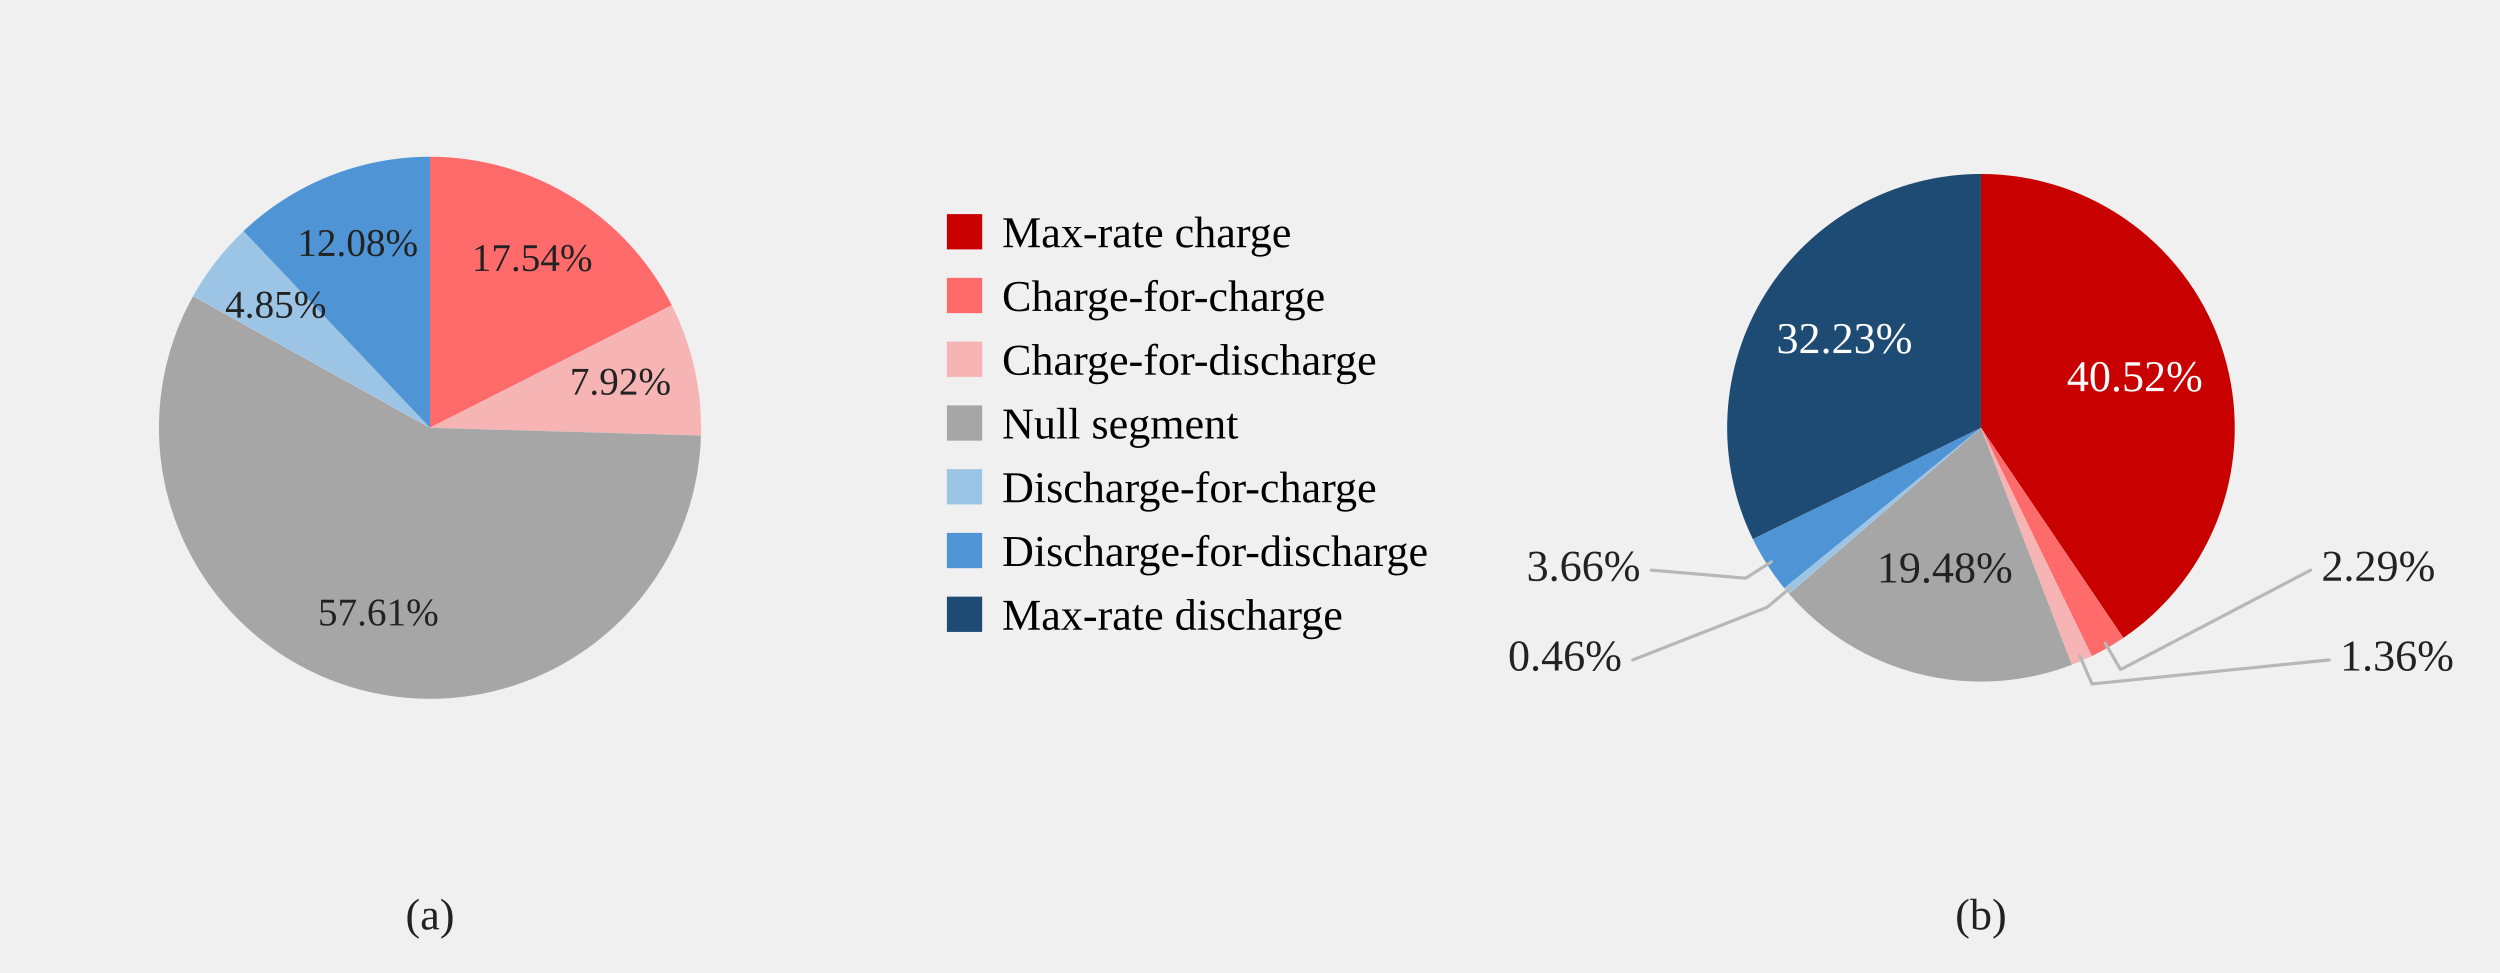
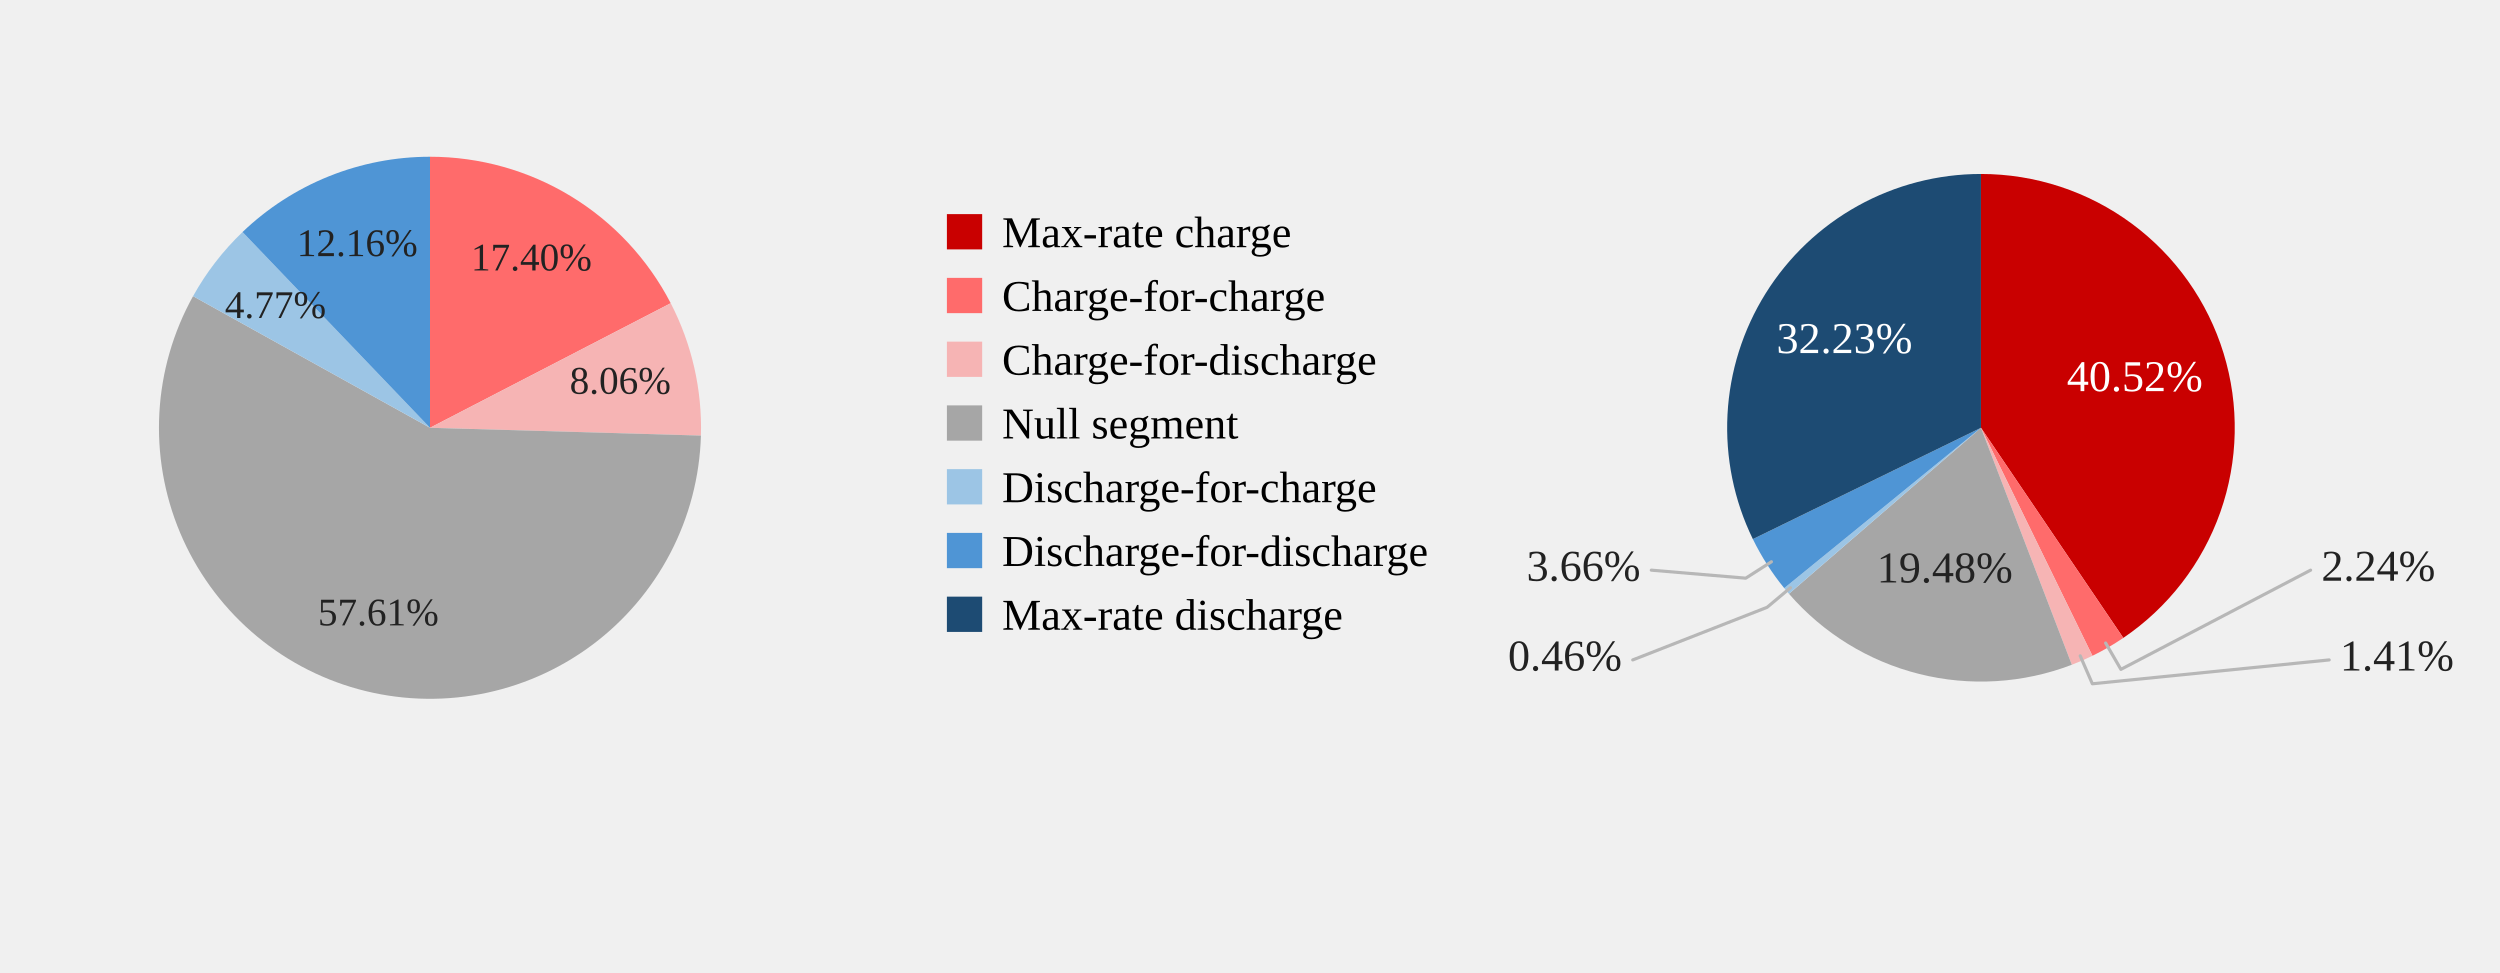
<svg xmlns="http://www.w3.org/2000/svg" xmlns:xlink="http://www.w3.org/1999/xlink" width="510.236pt" height="198.425pt" viewBox="0 0 510.236 198.425" version="1.1">
  <defs>
    <style type="text/css">*{stroke-linejoin: round; stroke-linecap: butt}</style>
  </defs>
  <g id="figure_1">
    <g id="patch_1">
      <path d="M 0 198.425  L 510.236 198.425  L 510.236 0  L 0 0  L 0 198.425  z " style="fill: none" />
    </g>
    <g id="axes_1">
      <g id="patch_2">
-         <path d="M 137.112 62.318  C 132.493 53.196 125.434 45.531 116.723 40.178  C 108.012 34.824 97.985 31.99 87.76 31.99  L 87.76 87.307  z " style="fill: #ff6b6b" />
+         <path d="M 136.889 61.882  C 132.228 52.875 125.178 45.322 116.514 40.05  C 107.851 34.778 97.902 31.99 87.76 31.99  L 87.76 87.307  z " style="fill: #ff6b6b" />
      </g>
      <g id="patch_3">
-         <path d="M 143.055 88.891  C 143.187 84.302 142.746 79.714 141.744 75.233  C 140.742 70.752 139.186 66.414 137.112 62.318  L 87.76 87.307  z " style="fill: #f6b4b4" />
+         <path d="M 143.055 88.899  C 143.189 84.226 142.731 79.555 141.691 74.998  C 140.651 70.441 139.037 66.034 136.889 61.882  L 87.76 87.307  z " style="fill: #f6b4b4" />
      </g>
      <g id="patch_4">
-         <path d="M 39.403 60.444  C 35.334 67.769 32.982 75.923 32.525 84.29  C 32.068 92.657 33.518 101.019 36.765 108.743  C 40.012 116.468 44.972 123.355 51.27 128.882  C 57.567 134.409 65.039 138.434 73.12 140.652  C 81.2 142.87 89.68 143.223 97.917 141.684  C 106.153 140.146 113.934 136.756 120.669 131.771  C 127.404 126.786 132.92 120.335 136.798 112.907  C 140.675 105.48 142.815 97.267 143.055 88.891  L 87.76 87.307  z " style="fill: #a6a6a6" />
+         <path d="M 39.401 60.448  C 35.333 67.773 32.981 75.927 32.525 84.293  C 32.068 92.66 33.519 101.021 36.766 108.745  C 40.013 116.469 44.973 123.355 51.27 128.882  C 57.567 134.409 65.039 138.434 73.119 140.652  C 81.198 142.869 89.678 143.223 97.914 141.685  C 106.15 140.147 113.931 136.758 120.666 131.774  C 127.401 126.79 132.916 120.34 136.795 112.913  C 140.673 105.486 142.814 97.274 143.055 88.899  L 87.76 87.307  z " style="fill: #a6a6a6" />
      </g>
      <g id="patch_5">
-         <path d="M 49.686 47.178  C 47.647 49.112 45.76 51.198 44.038 53.419  C 42.317 55.639 40.768 57.988 39.403 60.444  L 87.76 87.307  z " style="fill: #9cc5e5" />
+         <path d="M 49.498 47.356  C 47.5 49.27 45.648 51.332 43.958 53.523  C 42.268 55.714 40.745 58.029 39.401 60.448  L 87.76 87.307  z " style="fill: #9cc5e5" />
      </g>
      <g id="patch_6">
-         <path d="M 87.76 31.99  C 80.74 31.99 73.784 33.326 67.264 35.927  C 60.744 38.528 54.778 42.346 49.686 47.178  L 87.76 87.307  z " style="fill: #4f95d5" />
+         <path d="M 87.76 31.99  C 80.697 31.99 73.699 33.342 67.144 35.975  C 60.59 38.607 54.6 42.471 49.498 47.356  L 87.76 87.307  z " style="fill: #4f95d5" />
      </g>
      <g id="text_1">
-         <text style="fill: #222222; font: 8px 'Times New Roman', 'Arial', 'DejaVu Serif'; text-anchor: middle" x="108.614" y="55.296" transform="rotate(-0 108.6135 55.29575)">17.54%</text>
+         <text style="fill: #222222; font: 8px 'Times New Roman', 'Arial', 'DejaVu Serif'; text-anchor: middle" x="108.463" y="55.204" transform="rotate(-0 108.4632 55.20384)">17.40%</text>
      </g>
      <g id="text_2">
-         <text style="fill: #222222; font: 8px 'Times New Roman', 'Arial', 'DejaVu Serif'; text-anchor: middle" x="126.629" y="80.536" transform="rotate(-0 126.6286 80.53562)">7.92%</text>
+         <text style="fill: #222222; font: 8px 'Times New Roman', 'Arial', 'DejaVu Serif'; text-anchor: middle" x="126.59" y="80.366" transform="rotate(-0 126.5904 80.36644)">8.06%</text>
      </g>
      <g id="text_3">
-         <text style="fill: #222222; font: 8px 'Times New Roman', 'Arial', 'DejaVu Serif'; text-anchor: middle" x="77.219" y="127.637" transform="rotate(-0 77.21913 127.6373)">57.61%</text>
+         <text style="fill: #222222; font: 8px 'Times New Roman', 'Arial', 'DejaVu Serif'; text-anchor: middle" x="77.218" y="127.637" transform="rotate(-0 77.21825 127.6371)">57.61%</text>
      </g>
      <g id="text_4">
-         <text style="fill: #222222; font: 8px 'Times New Roman', 'Arial', 'DejaVu Serif'; text-anchor: middle" x="56.281" y="64.829" transform="rotate(-0 56.28057 64.82925)">4.85%</text>
+         <text style="fill: #222222; font: 8px 'Times New Roman', 'Arial', 'DejaVu Serif'; text-anchor: middle" x="56.223" y="64.904" transform="rotate(-0 56.22252 64.90433)">4.77%</text>
      </g>
      <g id="text_5">
-         <text style="fill: #222222; font: 8px 'Times New Roman', 'Arial', 'DejaVu Serif'; text-anchor: middle" x="73.003" y="52.235" transform="rotate(-0 73.00307 52.23513)">12.08%</text>
+         <text style="fill: #222222; font: 8px 'Times New Roman', 'Arial', 'DejaVu Serif'; text-anchor: middle" x="72.917" y="52.27" transform="rotate(-0 72.91666 52.26972)">12.16%</text>
      </g>
    </g>
    <g id="axes_2">
      <g id="legend_1">
        <g id="line2d_1">
          <defs>
-             <path id="m35560f787d" d="M -3.6 3.6  L 3.6 3.6  L 3.6 -3.6  L -3.6 -3.6  z " style="stroke: #000000; stroke-opacity: 0; stroke-linejoin: miter" />
+             <path id="m6a0f974edc" d="M -3.6 3.6  L 3.6 3.6  L 3.6 -3.6  L -3.6 -3.6  z " style="stroke: #000000; stroke-opacity: 0; stroke-linejoin: miter" />
          </defs>
          <g>
-             <use xlink:href="#m35560f787d" x="196.856" y="47.3" style="fill: #c90000; stroke: #000000; stroke-opacity: 0; stroke-linejoin: miter" />
+             <use xlink:href="#m6a0f974edc" x="196.856" y="47.3" style="fill: #c90000; stroke: #000000; stroke-opacity: 0; stroke-linejoin: miter" />
          </g>
        </g>
        <g id="text_6">
          <text style="font: 9px 'Times New Roman', 'Arial', 'DejaVu Serif'; text-anchor: start" x="204.506" y="50.45" transform="rotate(-0 204.506 50.44998)">Max-rate charge</text>
        </g>
        <g id="line2d_2">
          <defs>
-             <path id="m37695516a3" d="M -3.6 3.6  L 3.6 3.6  L 3.6 -3.6  L -3.6 -3.6  z " style="stroke: #000000; stroke-opacity: 0; stroke-linejoin: miter" />
+             <path id="mf4e66d83f8" d="M -3.6 3.6  L 3.6 3.6  L 3.6 -3.6  L -3.6 -3.6  z " style="stroke: #000000; stroke-opacity: 0; stroke-linejoin: miter" />
          </defs>
          <g>
-             <use xlink:href="#m37695516a3" x="196.856" y="60.312" style="fill: #ff6b6b; stroke: #000000; stroke-opacity: 0; stroke-linejoin: miter" />
+             <use xlink:href="#mf4e66d83f8" x="196.856" y="60.312" style="fill: #ff6b6b; stroke: #000000; stroke-opacity: 0; stroke-linejoin: miter" />
          </g>
        </g>
        <g id="text_7">
          <text style="font: 9px 'Times New Roman', 'Arial', 'DejaVu Serif'; text-anchor: start" x="204.506" y="63.462" transform="rotate(-0 204.506 63.46201)">Charge-for-charge</text>
        </g>
        <g id="line2d_3">
          <defs>
-             <path id="m60846dd497" d="M -3.6 3.6  L 3.6 3.6  L 3.6 -3.6  L -3.6 -3.6  z " style="stroke: #000000; stroke-opacity: 0; stroke-linejoin: miter" />
+             <path id="m5a9f33c9c8" d="M -3.6 3.6  L 3.6 3.6  L 3.6 -3.6  L -3.6 -3.6  z " style="stroke: #000000; stroke-opacity: 0; stroke-linejoin: miter" />
          </defs>
          <g>
-             <use xlink:href="#m60846dd497" x="196.856" y="73.324" style="fill: #f6b4b4; stroke: #000000; stroke-opacity: 0; stroke-linejoin: miter" />
+             <use xlink:href="#m5a9f33c9c8" x="196.856" y="73.324" style="fill: #f6b4b4; stroke: #000000; stroke-opacity: 0; stroke-linejoin: miter" />
          </g>
        </g>
        <g id="text_8">
          <text style="font: 9px 'Times New Roman', 'Arial', 'DejaVu Serif'; text-anchor: start" x="204.506" y="76.474" transform="rotate(-0 204.506 76.47404)">Charge-for-discharge</text>
        </g>
        <g id="line2d_4">
          <defs>
-             <path id="m0552eea785" d="M -3.6 3.6  L 3.6 3.6  L 3.6 -3.6  L -3.6 -3.6  z " style="stroke: #000000; stroke-opacity: 0; stroke-linejoin: miter" />
+             <path id="m406e8bd065" d="M -3.6 3.6  L 3.6 3.6  L 3.6 -3.6  L -3.6 -3.6  z " style="stroke: #000000; stroke-opacity: 0; stroke-linejoin: miter" />
          </defs>
          <g>
-             <use xlink:href="#m0552eea785" x="196.856" y="86.336" style="fill: #a6a6a6; stroke: #000000; stroke-opacity: 0; stroke-linejoin: miter" />
+             <use xlink:href="#m406e8bd065" x="196.856" y="86.336" style="fill: #a6a6a6; stroke: #000000; stroke-opacity: 0; stroke-linejoin: miter" />
          </g>
        </g>
        <g id="text_9">
          <text style="font: 9px 'Times New Roman', 'Arial', 'DejaVu Serif'; text-anchor: start" x="204.506" y="89.486" transform="rotate(-0 204.506 89.48607)">Null segment</text>
        </g>
        <g id="line2d_5">
          <defs>
-             <path id="m1fb877f26e" d="M -3.6 3.6  L 3.6 3.6  L 3.6 -3.6  L -3.6 -3.6  z " style="stroke: #000000; stroke-opacity: 0; stroke-linejoin: miter" />
+             <path id="m838a63fc04" d="M -3.6 3.6  L 3.6 3.6  L 3.6 -3.6  L -3.6 -3.6  z " style="stroke: #000000; stroke-opacity: 0; stroke-linejoin: miter" />
          </defs>
          <g>
-             <use xlink:href="#m1fb877f26e" x="196.856" y="99.348" style="fill: #9cc5e5; stroke: #000000; stroke-opacity: 0; stroke-linejoin: miter" />
+             <use xlink:href="#m838a63fc04" x="196.856" y="99.348" style="fill: #9cc5e5; stroke: #000000; stroke-opacity: 0; stroke-linejoin: miter" />
          </g>
        </g>
        <g id="text_10">
          <text style="font: 9px 'Times New Roman', 'Arial', 'DejaVu Serif'; text-anchor: start" x="204.506" y="102.498" transform="rotate(-0 204.506 102.4981)">Discharge-for-charge</text>
        </g>
        <g id="line2d_6">
          <defs>
-             <path id="m62a602feb6" d="M -3.6 3.6  L 3.6 3.6  L 3.6 -3.6  L -3.6 -3.6  z " style="stroke: #000000; stroke-opacity: 0; stroke-linejoin: miter" />
+             <path id="m9cd6f80749" d="M -3.6 3.6  L 3.6 3.6  L 3.6 -3.6  L -3.6 -3.6  z " style="stroke: #000000; stroke-opacity: 0; stroke-linejoin: miter" />
          </defs>
          <g>
-             <use xlink:href="#m62a602feb6" x="196.856" y="112.36" style="fill: #4f95d5; stroke: #000000; stroke-opacity: 0; stroke-linejoin: miter" />
+             <use xlink:href="#m9cd6f80749" x="196.856" y="112.36" style="fill: #4f95d5; stroke: #000000; stroke-opacity: 0; stroke-linejoin: miter" />
          </g>
        </g>
        <g id="text_11">
          <text style="font: 9px 'Times New Roman', 'Arial', 'DejaVu Serif'; text-anchor: start" x="204.506" y="115.51" transform="rotate(-0 204.506 115.5101)">Discharge-for-discharge</text>
        </g>
        <g id="line2d_7">
          <defs>
-             <path id="m18ff9b380b" d="M -3.6 3.6  L 3.6 3.6  L 3.6 -3.6  L -3.6 -3.6  z " style="stroke: #000000; stroke-opacity: 0; stroke-linejoin: miter" />
+             <path id="m7a7b02aa8f" d="M -3.6 3.6  L 3.6 3.6  L 3.6 -3.6  L -3.6 -3.6  z " style="stroke: #000000; stroke-opacity: 0; stroke-linejoin: miter" />
          </defs>
          <g>
-             <use xlink:href="#m18ff9b380b" x="196.856" y="125.372" style="fill: #1d4b73; stroke: #000000; stroke-opacity: 0; stroke-linejoin: miter" />
+             <use xlink:href="#m7a7b02aa8f" x="196.856" y="125.372" style="fill: #1d4b73; stroke: #000000; stroke-opacity: 0; stroke-linejoin: miter" />
          </g>
        </g>
        <g id="text_12">
          <text style="font: 9px 'Times New Roman', 'Arial', 'DejaVu Serif'; text-anchor: start" x="204.506" y="128.522" transform="rotate(-0 204.506 128.5222)">Max-rate discharge</text>
        </g>
      </g>
    </g>
    <g id="axes_3">
      <g id="patch_7">
        <path d="M 433.354 130.194  C 442.53 123.979 449.473 114.979 453.157 104.526  C 456.841 94.073 457.075 82.709 453.824 72.113  C 450.573 61.517 444.006 52.239 435.094 45.651  C 426.181 39.063 415.385 35.506 404.302 35.506  L 404.302 87.307  z " style="fill: #c90000" />
      </g>
      <g id="patch_8">
-         <path d="M 426.918 133.91  C 428.033 133.369 429.129 132.788 430.202 132.168  C 431.276 131.548 432.327 130.89 433.354 130.194  L 404.302 87.307  z " style="fill: #ff6b6b" />
+         <path d="M 427.053 133.845  C 428.144 133.311 429.216 132.739 430.267 132.13  C 431.319 131.521 432.348 130.876 433.354 130.194  L 404.302 87.307  z " style="fill: #ff6b6b" />
      </g>
      <g id="patch_9">
-         <path d="M 422.852 135.673  C 423.541 135.408 424.226 135.129 424.903 134.835  C 425.581 134.541 426.253 134.233 426.918 133.91  L 404.302 87.307  z " style="fill: #f6b4b4" />
+         <path d="M 422.852 135.673  C 423.565 135.399 424.272 135.11 424.972 134.805  C 425.673 134.5 426.366 134.18 427.053 133.845  L 404.302 87.307  z " style="fill: #f6b4b4" />
      </g>
      <g id="patch_10">
        <path d="M 365.115 121.186  C 372.081 129.242 381.365 134.958 391.695 137.55  C 402.025 140.143 412.907 139.487 422.852 135.673  L 404.302 87.307  z " style="fill: #a6a6a6" />
      </g>
      <g id="patch_11">
        <path d="M 364.149 120.035  C 364.307 120.229 364.467 120.422 364.628 120.614  C 364.789 120.805 364.952 120.996 365.115 121.186  L 404.302 87.307  z " style="fill: #9cc5e5" />
      </g>
      <g id="patch_12">
        <path d="M 357.748 110.024  C 358.619 111.808 359.591 113.541 360.661 115.214  C 361.73 116.886 362.895 118.496 364.149 120.035  L 404.302 87.307  z " style="fill: #4f95d5" />
      </g>
      <g id="patch_13">
        <path d="M 404.302 35.506  C 395.515 35.506 386.871 37.742 379.186 42.002  C 371.501 46.263 365.025 52.409 360.37 59.861  C 355.714 67.313 353.03 75.829 352.572 84.604  C 352.113 93.378 353.894 102.127 357.748 110.024  L 404.302 87.307  z " style="fill: #1d4b73" />
      </g>
      <g id="line2d_8">
-         <path d="M 429.684 131.271  L 432.792 136.654  L 471.58 116.366  " style="fill: none; stroke: #b7b7b7; stroke-width: 0.65; stroke-linecap: round" />
+         <path d="M 429.748 131.234  L 432.864 136.613  L 471.58 116.366  " style="fill: none; stroke: #b7b7b7; stroke-width: 0.65; stroke-linecap: round" />
      </g>
      <g id="line2d_9">
-         <path d="M 424.491 133.885  L 426.964 139.588  L 475.37 134.686  " style="fill: none; stroke: #b7b7b7; stroke-width: 0.65; stroke-linecap: round" />
+         <path d="M 424.559 133.855  L 427.039 139.555  L 475.37 134.686  " style="fill: none; stroke: #b7b7b7; stroke-width: 0.65; stroke-linecap: round" />
      </g>
      <g id="line2d_10">
        <path d="M 365.422 119.948  L 360.661 123.944  L 333.234 134.686  " style="fill: none; stroke: #b7b7b7; stroke-width: 0.65; stroke-linecap: round" />
      </g>
      <g id="line2d_11">
        <path d="M 361.533 114.655  L 356.296 118.004  L 337.024 116.366  " style="fill: none; stroke: #b7b7b7; stroke-width: 0.65; stroke-linecap: round" />
      </g>
      <g id="text_13">
-         <text style="fill: #222222; font: 9px 'Times New Roman', 'Arial', 'DejaVu Serif'; text-anchor: start" x="473.791" y="118.528" transform="rotate(-0 473.7909 118.5282)">2.29%</text>
+         <text style="fill: #222222; font: 9px 'Times New Roman', 'Arial', 'DejaVu Serif'; text-anchor: start" x="473.791" y="118.528" transform="rotate(-0 473.7909 118.5282)">2.24%</text>
      </g>
      <g id="text_14">
-         <text style="fill: #222222; font: 9px 'Times New Roman', 'Arial', 'DejaVu Serif'; text-anchor: start" x="477.581" y="136.848" transform="rotate(-0 477.5812 136.8481)">1.36%</text>
+         <text style="fill: #222222; font: 9px 'Times New Roman', 'Arial', 'DejaVu Serif'; text-anchor: start" x="477.581" y="136.848" transform="rotate(-0 477.5812 136.8481)">1.41%</text>
      </g>
      <g id="text_15">
        <text style="fill: #222222; font: 9px 'Times New Roman', 'Arial', 'DejaVu Serif'; text-anchor: end" x="331.023" y="136.848" transform="rotate(-0 331.0225 136.8481)">0.46%</text>
      </g>
      <g id="text_16">
        <text style="fill: #222222; font: 9px 'Times New Roman', 'Arial', 'DejaVu Serif'; text-anchor: end" x="334.813" y="118.528" transform="rotate(-0 334.8128 118.5282)">3.66%</text>
      </g>
      <g id="text_17">
        <text style="fill: #ffffff; font: 9px 'Times New Roman', 'Arial', 'DejaVu Serif'; text-anchor: middle" x="435.706" y="79.834" transform="rotate(-0 435.7063 79.83384)">40.52%</text>
      </g>
      <g id="text_18">
        <text style="fill: #222222; font: 9px 'Times New Roman', 'Arial', 'DejaVu Serif'; text-anchor: middle" x="396.922" y="118.88" transform="rotate(-0 396.9221 118.8799)">19.48%</text>
      </g>
      <g id="text_19">
        <text style="fill: #ffffff; font: 9px 'Times New Roman', 'Arial', 'DejaVu Serif'; text-anchor: middle" x="376.442" y="72.064" transform="rotate(-0 376.4424 72.06438)">32.23%</text>
      </g>
    </g>
-     <g id="text_20">
-       <text style="fill: #222222; font: 9px 'Times New Roman', 'Arial', 'DejaVu Serif'; text-anchor: middle" x="87.76" y="189.674" transform="rotate(-0 87.76031 189.6739)">(a)</text>
-     </g>
-     <g id="text_21">
-       <text style="fill: #222222; font: 9px 'Times New Roman', 'Arial', 'DejaVu Serif'; text-anchor: middle" x="404.302" y="189.674" transform="rotate(-0 404.3019 189.6739)">(b)</text>
-     </g>
  </g>
</svg>
